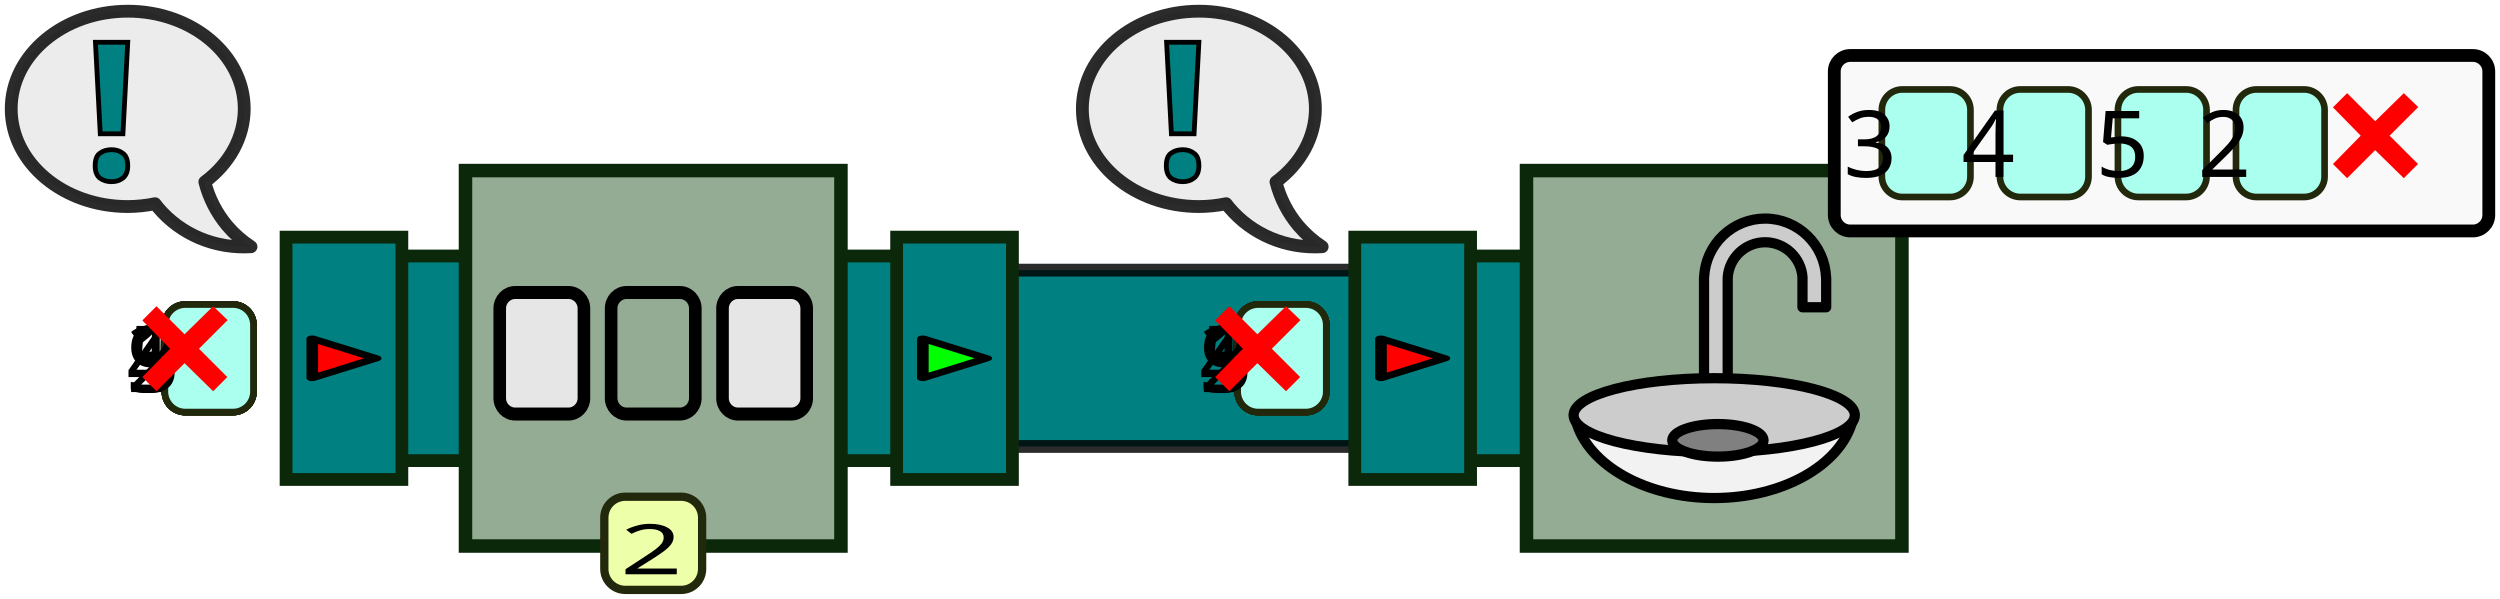
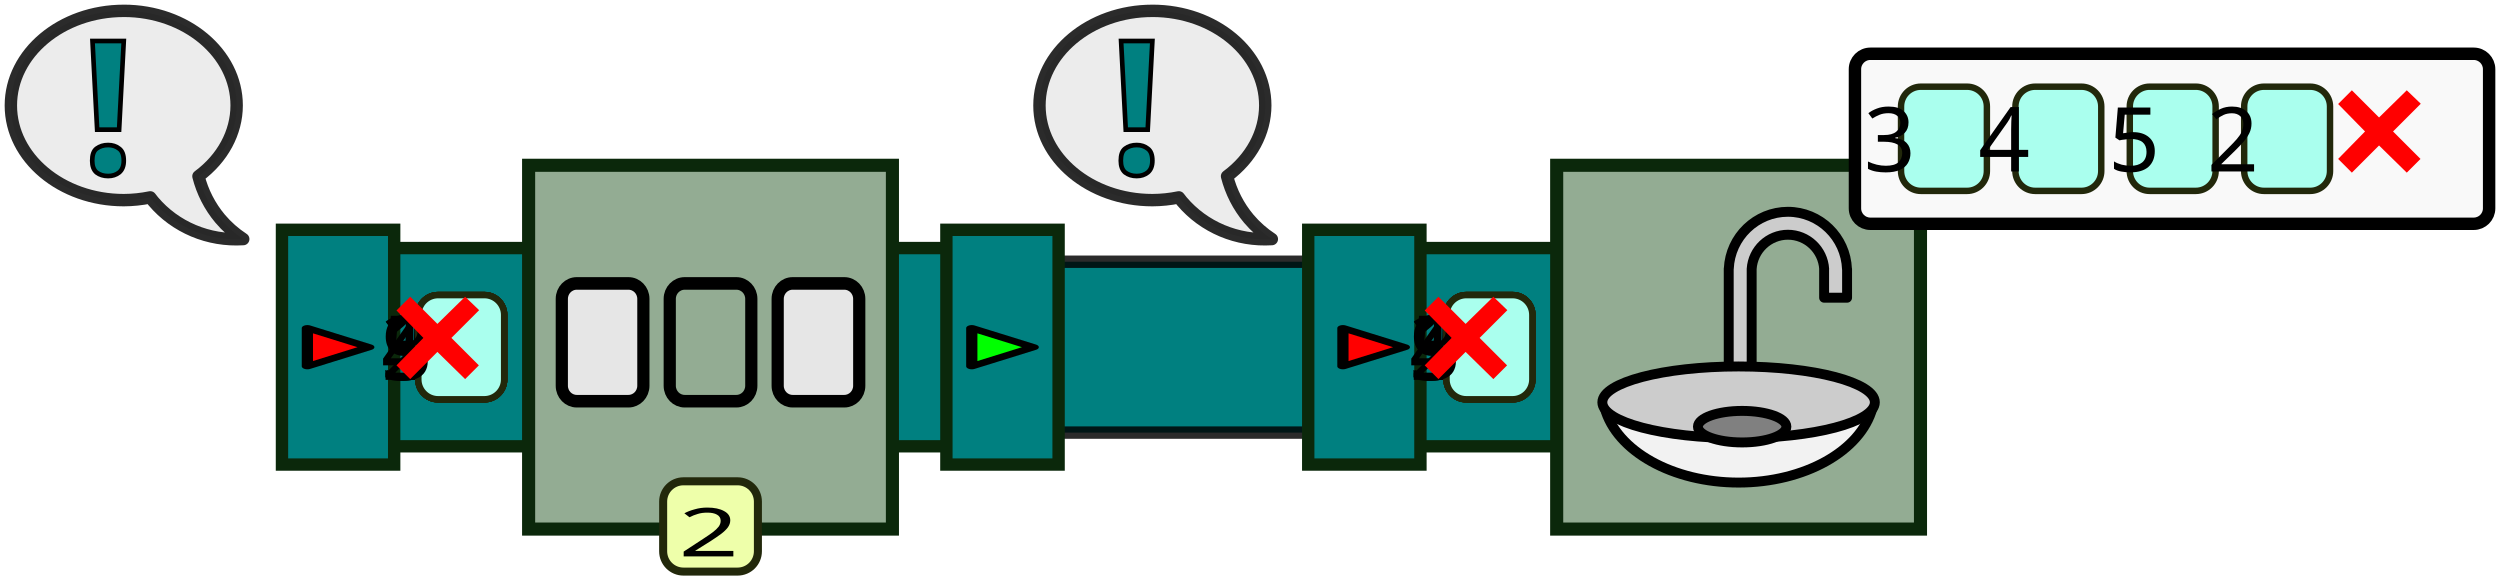
- <svg xmlns="http://www.w3.org/2000/svg" width="521.035" height="124.806" viewBox="0 0 137.857 33.022" version="1.1" id="svg1133">
+ <svg xmlns="http://www.w3.org/2000/svg" width="537.723" height="124.806" viewBox="0 0 142.273 33.022" version="1.1" id="svg1133">
  <defs id="defs1127" />
-   <g id="layer2" transform="translate(-6.379467,-15.95727)">
+   <g id="layer2" transform="translate(-1.964148,-15.95727)">
    <text xml:space="preserve" style="font-style:normal;font-weight:normal;font-size:3.693px;line-height:1.25;font-family:sans-serif;letter-spacing:0px;word-spacing:0px;fill:#000000;fill-opacity:1;stroke:none;stroke-width:0.265" x="162.525" y="8.779" id="text7358">
      <tspan x="162.525" y="8.779" style="stroke-width:0.265" id="tspan7851">BG</tspan>
      <tspan x="162.525" y="13.396" style="stroke-width:0.265" id="tspan4185">+Push0,V03</tspan>
      <tspan x="162.525" y="18.012" style="stroke-width:0.265" id="tspan4193">BG,Push0,Push1,V13</tspan>
      <tspan x="162.525" y="22.629" style="stroke-width:0.265" id="tspan4187">BG,Q0</tspan>
      <tspan x="162.525" y="27.245" style="stroke-width:0.265" id="tspan4189">+Push0,V01</tspan>
      <tspan x="162.525" y="31.862" style="stroke-width:0.265" id="tspan4191">BG,Q0</tspan>
      <tspan x="162.525" y="36.478" style="stroke-width:0.265" id="tspan4203">+Push0,V04</tspan>
      <tspan x="162.525" y="41.095" style="stroke-width:0.265" id="tspan4205">BG,Q0,Push0,Push1,V14</tspan>
      <tspan x="162.525" y="45.712" style="stroke-width:0.265" id="tspan4209">BG,Q0,Q1</tspan>
      <tspan x="162.525" y="50.328" style="stroke-width:0.265" id="tspan4211">+Push0,V01</tspan>
      <tspan x="162.525" y="54.945" style="stroke-width:0.265" id="tspan4213">BG,Q0,Q1</tspan>
      <tspan x="162.525" y="59.561" style="stroke-width:0.265" id="tspan4215">+Push0,V05</tspan>
      <tspan x="162.525" y="64.178" style="stroke-width:0.265" id="tspan4217">BG,Q0,Q1,Push0,Push1,V15</tspan>
      <tspan x="162.525" y="68.794" style="stroke-width:0.265" id="tspan4240">BG,Q0,Q1,Q2</tspan>
      <tspan x="162.525" y="73.411" style="stroke-width:0.265" id="tspan4242">+Push0,V09</tspan>
      <tspan x="162.525" y="78.027" style="stroke-width:0.265" id="tspan4246">BG,Q0,Q1,Q2</tspan>
      <tspan x="162.525" y="82.644" style="stroke-width:0.265" id="tspan4244">+Push0,V02</tspan>
      <tspan x="162.525" y="87.26" style="stroke-width:0.265" id="tspan4250">BG,Q0,Q1,Q2,Push0,Push1,V12</tspan>
      <tspan x="162.525" y="91.877" style="stroke-width:0.265" id="tspan4252">BG,Q0,Q1,Q2,Q3</tspan>
      <tspan x="162.525" y="96.494" style="stroke-width:0.265" id="tspan4258">+Push0,V0X</tspan>
      <tspan x="162.525" y="101.11" style="stroke-width:0.265" id="tspan4262">BG,Q0,Q1,Q2,Q3,Push0,Push1,V1X</tspan>
      <tspan x="162.525" y="105.727" style="stroke-width:0.265" id="tspan4268">BG,Q0,Q1,Q2,Q3,Q4</tspan>
    </text>
  </g>
-   <g id="layer1" transform="translate(-6.379467,-122.4572)" style="display:inline">
+   <g id="layer1" transform="translate(-1.964148,-122.4572)" style="display:inline">
    <rect style="opacity:1;fill:#008080;fill-opacity:1;stroke:#000000;stroke-width:0.706;stroke-linejoin:round;stroke-miterlimit:4;stroke-dasharray:none;stroke-dashoffset:0;stroke-opacity:0.832" id="rect7299" width="43.646" height="9.724" x="58.176" y="137.353" rx="1.795" ry="0.815" />
-     <g id="g17450" transform="matrix(0.2822222,0,0,0.2822222,67.24653,-57.41387)" style="display:inline;fill:#008080;fill-opacity:1">
+     <g id="g17450" transform="matrix(0.2822222,0,0,0.2822222,62.57469,-57.41387)" style="display:inline;fill:#008080;fill-opacity:1">
      <rect style="color:#000000;display:inline;overflow:visible;visibility:visible;fill:#008080;fill-opacity:1;fill-rule:nonzero;stroke:#0b280b;stroke-width:2.496;stroke-miterlimit:4;stroke-dasharray:none;stroke-dashoffset:0;marker:none;enable-background:accumulate" id="rect17452" width="39.971" height="77.252" x="687.362" y="-140.576" transform="rotate(90)" />
      <rect y="-71.664" x="683.676" height="22.627" width="47.344" id="rect17454" style="color:#000000;display:inline;overflow:visible;visibility:visible;fill:#008080;fill-opacity:1;fill-rule:nonzero;stroke:#0b280b;stroke-width:2.496;stroke-miterlimit:4;stroke-dasharray:none;stroke-dashoffset:0;marker:none;enable-background:accumulate" transform="rotate(90)" />
    </g>
-     <path style="display:inline;opacity:1;fill:#ff0000;fill-opacity:1;stroke:#000000;stroke-width:7.472;stroke-linecap:round;stroke-linejoin:round;stroke-miterlimit:4;stroke-dasharray:none;stroke-dashoffset:0;stroke-opacity:1" id="path17464" d="m 57.127,378.819 -47.11,0 23.555,-40.799 z" transform="matrix(0,0.04611835,-0.08565179,0,114.9781,140.6673)" />
+     <path style="display:inline;opacity:1;fill:#ff0000;fill-opacity:1;stroke:#000000;stroke-width:7.472;stroke-linecap:round;stroke-linejoin:round;stroke-miterlimit:4;stroke-dasharray:none;stroke-dashoffset:0;stroke-opacity:1" id="path17464" d="m 57.127,378.819 -47.11,0 23.555,-40.799 z" transform="matrix(0,0.04611835,-0.08565179,0,110.8354,140.6673)" />
    <path style="color:#000000;display:inline;overflow:visible;visibility:visible;fill:#93ac93;fill-opacity:1;fill-rule:nonzero;stroke:#0b280b;stroke-width:0.745;stroke-miterlimit:4;stroke-dasharray:none;stroke-dashoffset:0;marker:none;enable-background:accumulate" d="m 90.554,131.863 v 20.704 h 2.348 16.392 1.964 v -20.704 h -1.964 -16.392 z" id="path17466" />
    <g style="display:inline;fill:#008080;fill-opacity:1" transform="matrix(0.2822222,0,0,0.2822222,8.739854,-57.41387)" id="g1208">
      <rect style="color:#000000;display:inline;overflow:visible;visibility:visible;fill:#008080;fill-opacity:1;fill-rule:nonzero;stroke:#0b280b;stroke-width:2.496;stroke-miterlimit:4;stroke-dasharray:none;stroke-dashoffset:0;marker:none;enable-background:accumulate" id="rect1204" width="39.971" height="77.252" x="687.362" y="97.915" transform="matrix(0,1,1,0,0,0)" />
      <rect y="166.827" x="683.676" height="22.627" width="47.344" id="rect1206" style="color:#000000;display:inline;overflow:visible;visibility:visible;fill:#008080;fill-opacity:1;fill-rule:nonzero;stroke:#0b280b;stroke-width:2.496;stroke-miterlimit:4;stroke-dasharray:none;stroke-dashoffset:0;marker:none;enable-background:accumulate" transform="matrix(0,1,1,0,0,0)" />
    </g>
    <path style="display:inline;opacity:1;fill:#00ff00;fill-opacity:1;stroke:#000000;stroke-width:7.472;stroke-linecap:round;stroke-linejoin:round;stroke-miterlimit:4;stroke-dasharray:none;stroke-dashoffset:0;stroke-opacity:1" id="path1210" d="m 57.127,378.819 -47.11,0 23.555,-40.799 z" transform="matrix(0,0.04611835,-0.08565179,0,89.71435,140.6673)" />
-     <g style="display:inline;fill:#008080;fill-opacity:1" transform="matrix(0.2822222,0,0,0.2822222,8.313602,-57.41387)" id="g3133">
+     <g style="display:inline;fill:#008080;fill-opacity:1" transform="matrix(0.2822222,0,0,0.2822222,4.170925,-57.41387)" id="g3133">
      <rect transform="rotate(90)" y="-140.576" x="687.362" height="77.252" width="39.971" id="rect3129" style="color:#000000;display:inline;overflow:visible;visibility:visible;fill:#008080;fill-opacity:1;fill-rule:nonzero;stroke:#0b280b;stroke-width:2.496;stroke-miterlimit:4;stroke-dasharray:none;stroke-dashoffset:0;marker:none;enable-background:accumulate" />
      <rect transform="rotate(90)" style="color:#000000;display:inline;overflow:visible;visibility:visible;fill:#008080;fill-opacity:1;fill-rule:nonzero;stroke:#0b280b;stroke-width:2.496;stroke-miterlimit:4;stroke-dasharray:none;stroke-dashoffset:0;marker:none;enable-background:accumulate" id="rect3131" width="47.344" height="22.627" x="683.676" y="-71.664" />
    </g>
    <path id="path1214" d="m 32.047,131.863 v 20.704 h 2.348 16.392 1.964 v -20.704 h -1.964 -16.392 z" style="color:#000000;display:inline;overflow:visible;visibility:visible;fill:#93ac93;fill-opacity:1;fill-rule:nonzero;stroke:#0b280b;stroke-width:0.745;stroke-miterlimit:4;stroke-dasharray:none;stroke-dashoffset:0;marker:none;enable-background:accumulate" />
    <rect y="149.848" x="39.703" height="5.138" width="5.393" id="rect17478" style="fill:#eeffaa;fill-opacity:1;stroke:#22280b;stroke-width:0.457;stroke-miterlimit:4;stroke-dasharray:none;stroke-dashoffset:0;stroke-opacity:1" ry="1.155" />
    <text xml:space="preserve" style="font-style:normal;font-weight:normal;font-size:2.745px;line-height:0%;font-family:sans-serif;letter-spacing:0px;word-spacing:0px;fill:#000000;fill-opacity:1;stroke:none;stroke-width:0.229" x="32.522" y="192.295" id="text17480" transform="scale(1.247684,0.8014852)">
      <tspan style="font-style:normal;font-variant:normal;font-weight:normal;font-stretch:normal;font-size:4.793px;line-height:1.25;font-family:sans-serif;-inkscape-font-specification:sans-serif;stroke-width:0.229" id="tspan17482" x="32.522" y="192.295">2</tspan>
    </text>
    <g transform="matrix(0.1612761,0,0,0.1607164,-106.1339,-86.56122)" style="display:inline;stroke-width:2.5;stroke-miterlimit:4;stroke-dasharray:none" id="g27393">
      <g style="stroke-width:1.83;stroke-miterlimit:4;stroke-dasharray:none" transform="matrix(1.343101,0,0,1.390092,-163.7584,761.157)" id="g27395">
        <rect style="opacity:1;fill:#e6e6e6;fill-opacity:1;stroke:#000000;stroke-width:3.207;stroke-linecap:round;stroke-linejoin:round;stroke-miterlimit:4;stroke-dasharray:none;stroke-dashoffset:0;stroke-opacity:1" id="rect27397" width="21.429" height="30" x="768.571" y="460.219" ry="3.929" />
        <rect ry="3.929" y="460.219" x="796.929" height="30" width="21.429" id="rect27399" style="opacity:1;fill:none;fill-opacity:1;stroke:#000000;stroke-width:3.207;stroke-linecap:round;stroke-linejoin:round;stroke-miterlimit:4;stroke-dasharray:none;stroke-dashoffset:0;stroke-opacity:1" />
        <rect style="opacity:1;fill:#e6e6e6;fill-opacity:1;stroke:#000000;stroke-width:3.207;stroke-linecap:round;stroke-linejoin:round;stroke-miterlimit:4;stroke-dasharray:none;stroke-dashoffset:0;stroke-opacity:1" id="rect27401" width="21.429" height="30" x="825.286" y="460.219" ry="3.929" />
      </g>
    </g>
-     <path transform="matrix(0,0.04611835,-0.08565179,0,56.04513,140.6673)" d="m 57.127,378.819 -47.11,0 23.555,-40.799 z" id="path3135" style="display:inline;opacity:1;fill:#ff0000;fill-opacity:1;stroke:#000000;stroke-width:7.472;stroke-linecap:round;stroke-linejoin:round;stroke-miterlimit:4;stroke-dasharray:none;stroke-dashoffset:0;stroke-opacity:1" />
+     <path transform="matrix(0,0.04611835,-0.08565179,0,51.90245,140.6673)" d="m 57.127,378.819 -47.11,0 23.555,-40.799 z" id="path3135" style="display:inline;opacity:1;fill:#ff0000;fill-opacity:1;stroke:#000000;stroke-width:7.472;stroke-linecap:round;stroke-linejoin:round;stroke-miterlimit:4;stroke-dasharray:none;stroke-dashoffset:0;stroke-opacity:1" />
    <rect style="display:inline;opacity:1;fill:#f9f9f9;fill-opacity:1;stroke:#000000;stroke-width:0.706;stroke-linecap:round;stroke-linejoin:round;stroke-miterlimit:4;stroke-dasharray:none;stroke-dashoffset:0;stroke-opacity:1" id="rect5412" width="36.091" height="9.676" x="107.528" y="125.517" ry="0.878" />
    <g style="display:inline" id="g22851" transform="matrix(0.3584663,0,0,0.3584876,8.944209,170.4661)">
      <path id="path22809" d="m 235.284,-69.146 a 21.63,14.453 0 0 0 21.262,11.835 21.63,14.453 0 0 0 21.256,-11.835 z" style="opacity:1;fill:#f2f2f2;fill-opacity:1;stroke:#000000;stroke-width:1.575;stroke-linecap:round;stroke-linejoin:round;stroke-miterlimit:4;stroke-dasharray:none;stroke-dashoffset:0;stroke-opacity:1" />
      <path id="path22840" d="m 264.371,-100.299 a 9.399,9.446 0 0 0 -9.383,9.029 h -0.012 v 0.303 16.756 h 3.643 v -17.016 a 5.776,5.804 0 0 1 5.752,-5.43 5.776,5.804 0 0 1 5.76,5.455 h -0.01 v 4.543 h 3.645 v -4.309 -0.234 h -0.014 a 9.399,9.446 0 0 0 -9.381,-9.098 z" style="opacity:1;fill:#cccccc;fill-opacity:1;stroke:#000000;stroke-width:1.575;stroke-linecap:round;stroke-linejoin:round;stroke-miterlimit:4;stroke-dasharray:none;stroke-dashoffset:0;stroke-opacity:1" />
      <ellipse style="opacity:1;fill:#cccccc;fill-opacity:1;stroke:#000000;stroke-width:1.575;stroke-linecap:round;stroke-linejoin:round;stroke-miterlimit:4;stroke-dasharray:none;stroke-dashoffset:0;stroke-opacity:1" id="ellipse22811" cx="256.543" cy="-70.056" rx="21.63" ry="5.69" />
      <ellipse ry="2.504" rx="7.021" cy="-66.187" cx="257.109" id="ellipse22846" style="opacity:1;fill:#808080;fill-opacity:1;stroke:#000000;stroke-width:1.575;stroke-linecap:round;stroke-linejoin:round;stroke-miterlimit:4;stroke-dasharray:none;stroke-dashoffset:0;stroke-opacity:1" />
    </g>
  </g>
-   <g id="layer5" transform="translate(-1.916021,-10.84606)">
+   <g id="layer5" transform="translate(2.499298,-10.84606)">
    <g id="g6012" transform="matrix(0.2822222,0,0,0.2822222,15.30387,-349.4674)">
      <rect ry="3.993" style="fill:#aaffee;fill-opacity:1;stroke:#22280b;stroke-width:1.3;stroke-miterlimit:4;stroke-dasharray:none;stroke-dashoffset:0;stroke-opacity:1" id="rect6003" width="17.311" height="21.011" x="320.256" y="1294.182" />
      <text id="text6005" y="1316.371" x="327.68" style="font-style:normal;font-weight:normal;line-height:0%;font-family:sans-serif;letter-spacing:0px;word-spacing:0px;fill:#000000;fill-opacity:1;stroke:none;stroke-width:0.709;stroke-miterlimit:4;stroke-dasharray:none" xml:space="preserve" transform="scale(1.003881,0.9961336)">
        <tspan y="1316.371" x="327.68" id="tspan6007" style="font-style:normal;font-size:18.163px;line-height:1.25;font-family:sans-serif;text-align:center;text-anchor:middle;stroke-width:0.709;stroke-miterlimit:4;stroke-dasharray:none">3</tspan>
      </text>
    </g>
  </g>
-   <g id="layer6" transform="translate(-1.916021,-10.84606)">
+   <g id="layer6" transform="translate(2.499298,-10.84606)">
    <g transform="matrix(0.2822222,0,0,0.2822222,21.81338,-349.4674)" id="g6017">
      <rect y="1294.182" x="320.256" height="21.011" width="17.311" id="rect6019" style="fill:#aaffee;fill-opacity:1;stroke:#22280b;stroke-width:1.3;stroke-miterlimit:4;stroke-dasharray:none;stroke-dashoffset:0;stroke-opacity:1" ry="3.993" />
      <text transform="scale(1.003881,0.9961336)" xml:space="preserve" style="font-style:normal;font-weight:normal;line-height:0%;font-family:sans-serif;letter-spacing:0px;word-spacing:0px;fill:#000000;fill-opacity:1;stroke:none;stroke-width:0.709;stroke-miterlimit:4;stroke-dasharray:none" x="327.68" y="1316.371" id="text6021">
        <tspan style="font-style:normal;font-size:18.163px;line-height:1.25;font-family:sans-serif;text-align:center;text-anchor:middle;stroke-width:0.709;stroke-miterlimit:4;stroke-dasharray:none" id="tspan6023" x="327.68" y="1316.371">4</tspan>
      </text>
    </g>
  </g>
-   <g id="layer7" style="display:inline" transform="translate(-1.916021,-10.84606)">
+   <g id="layer7" style="display:inline" transform="translate(2.499298,-10.84606)">
    <rect y="15.779" x="118.706" height="5.93" width="4.885" id="rect6027" style="fill:#aaffee;fill-opacity:1;stroke:#22280b;stroke-width:0.367;stroke-miterlimit:4;stroke-dasharray:none;stroke-dashoffset:0;stroke-opacity:1" ry="1.127" />
    <text transform="scale(1.003881,0.9961336)" xml:space="preserve" style="font-style:normal;font-weight:normal;font-size:3.387px;line-height:0%;font-family:sans-serif;letter-spacing:0px;word-spacing:0px;fill:#000000;fill-opacity:1;stroke:none;stroke-width:0.2;stroke-miterlimit:4;stroke-dasharray:none" x="120.692" y="20.685" id="text6029">
      <tspan style="font-style:normal;font-size:5.126px;line-height:1.25;font-family:sans-serif;text-align:center;text-anchor:middle;stroke-width:0.2;stroke-miterlimit:4;stroke-dasharray:none" id="tspan6031" x="120.692" y="20.685">5</tspan>
    </text>
  </g>
-   <g id="layer8" transform="translate(-1.916021,-10.84606)">
+   <g id="layer8" transform="translate(2.499298,-10.84606)">
    <g id="g6037" transform="matrix(0.2822222,0,0,0.2822222,34.83236,-349.4674)">
      <rect ry="3.993" style="fill:#aaffee;fill-opacity:1;stroke:#22280b;stroke-width:1.3;stroke-miterlimit:4;stroke-dasharray:none;stroke-dashoffset:0;stroke-opacity:1" id="rect6039" width="17.311" height="21.011" x="320.256" y="1294.182" />
      <text id="text6041" y="1316.371" x="327.68" style="font-style:normal;font-weight:normal;line-height:0%;font-family:sans-serif;letter-spacing:0px;word-spacing:0px;fill:#000000;fill-opacity:1;stroke:none;stroke-width:0.709;stroke-miterlimit:4;stroke-dasharray:none" xml:space="preserve" transform="scale(1.003881,0.9961336)">
        <tspan y="1316.371" x="327.68" id="tspan6043" style="font-style:normal;font-size:18.163px;line-height:1.25;font-family:sans-serif;text-align:center;text-anchor:middle;stroke-width:0.709;stroke-miterlimit:4;stroke-dasharray:none">2</tspan>
      </text>
    </g>
  </g>
-   <g id="layer10" style="display:inline" transform="translate(-1.916021,-10.84606)">
+   <g id="layer10" style="display:inline" transform="translate(2.499298,-10.84606)">
    <text xml:space="preserve" style="font-style:normal;font-weight:normal;font-size:10.583px;line-height:1.25;font-family:sans-serif;letter-spacing:0px;word-spacing:0px;display:inline;fill:#ff0000;fill-opacity:1;stroke:none;stroke-width:0.265" x="129.891" y="22.062" id="text7894-0-3">
      <tspan id="tspan7892-2-5" x="129.891" y="22.062" style="font-weight:bold;fill:#ff0000;stroke-width:0.265">×</tspan>
    </text>
  </g>
-   <g id="layer3" transform="translate(-6.379467,-15.95727)">
-     <g id="g3157-3" transform="translate(-75.37001)">
+   <g id="layer3" transform="translate(-1.964148,-15.95727)">
+     <g id="g3157-3" transform="translate(-79.78533)">
      <path id="path7341-6-6" d="m 88.792,16.575 a 6.426,5.386 0 0 0 -6.425,5.386 6.426,5.386 0 0 0 6.425,5.386 6.426,5.386 0 0 0 1.507,-0.157 6.237,6.426 49.841 0 0 0.173,0.221 6.237,6.426 49.841 0 0 5.119,2.152 6.237,6.426 49.841 0 1 -1.314,-1.16 6.237,6.426 49.841 0 1 -1.234,-2.414 6.426,5.386 0 0 0 2.174,-4.029 6.426,5.386 0 0 0 -6.426,-5.386 z" style="opacity:1;fill:#ececec;fill-opacity:1;stroke:#000000;stroke-width:0.706;stroke-linejoin:round;stroke-miterlimit:4;stroke-dasharray:none;stroke-dashoffset:0;stroke-opacity:0.832" />
      <text id="text7337-7-7" y="25.835" x="86.386" style="font-style:normal;font-weight:normal;font-size:10.583px;line-height:1.25;font-family:sans-serif;letter-spacing:0px;word-spacing:0px;fill:#008080;fill-opacity:1;stroke:#000000;stroke-width:0.265" xml:space="preserve">
        <tspan style="font-weight:bold;fill:#008080;stroke:#000000;stroke-width:0.265" y="25.835" x="86.386" id="tspan7335-5-5">!</tspan>
      </text>
    </g>
  </g>
-   <g id="layer4" transform="translate(-6.379467,-15.95727)" style="display:inline">
-     <g id="g3157" transform="translate(-16.30344)">
+   <g id="layer4" transform="translate(-1.964148,-15.95727)" style="display:inline">
+     <g id="g3157" transform="translate(-21.24793)">
      <path id="path7341-6" d="m 88.792,16.575 a 6.426,5.386 0 0 0 -6.425,5.386 6.426,5.386 0 0 0 6.425,5.386 6.426,5.386 0 0 0 1.507,-0.157 6.237,6.426 49.841 0 0 0.173,0.221 6.237,6.426 49.841 0 0 5.119,2.152 6.237,6.426 49.841 0 1 -1.314,-1.16 6.237,6.426 49.841 0 1 -1.234,-2.414 6.426,5.386 0 0 0 2.174,-4.029 6.426,5.386 0 0 0 -6.426,-5.386 z" style="opacity:1;fill:#ececec;fill-opacity:1;stroke:#000000;stroke-width:0.706;stroke-linejoin:round;stroke-miterlimit:4;stroke-dasharray:none;stroke-dashoffset:0;stroke-opacity:0.832" />
      <text id="text7337-7" y="25.835" x="86.386" style="font-style:normal;font-weight:normal;font-size:10.583px;line-height:1.25;font-family:sans-serif;letter-spacing:0px;word-spacing:0px;fill:#008080;fill-opacity:1;stroke:#000000;stroke-width:0.265" xml:space="preserve">
        <tspan style="font-weight:bold;fill:#008080;stroke:#000000;stroke-width:0.265" y="25.835" x="86.386" id="tspan7335-5">!</tspan>
      </text>
    </g>
  </g>
-   <g style="display:inline" id="g7596" transform="translate(-6.379467,-15.95727)">
-     <g transform="matrix(0.2822222,0,0,0.2822222,-74.91368,-332.4962)" id="g7594">
+   <g style="display:inline" id="g7596" transform="translate(-1.964148,-15.95727)">
+     <g transform="matrix(0.2822222,0,0,0.2822222,-64.61383,-332.4962)" id="g7594">
      <rect y="1294.182" x="320.256" height="21.011" width="17.311" id="rect7588" style="fill:#aaffee;fill-opacity:1;stroke:#22280b;stroke-width:1.3;stroke-miterlimit:4;stroke-dasharray:none;stroke-dashoffset:0;stroke-opacity:1" ry="3.993" />
      <text transform="scale(1.003881,0.9961336)" xml:space="preserve" style="font-style:normal;font-weight:normal;line-height:0%;font-family:sans-serif;letter-spacing:0px;word-spacing:0px;fill:#000000;fill-opacity:1;stroke:none;stroke-width:0.709;stroke-miterlimit:4;stroke-dasharray:none" x="327.68" y="1316.371" id="text7592">
        <tspan style="font-style:normal;font-size:18.163px;line-height:1.25;font-family:sans-serif;text-align:center;text-anchor:middle;stroke-width:0.709;stroke-miterlimit:4;stroke-dasharray:none" id="tspan7590" x="327.68" y="1316.371">2</tspan>
      </text>
    </g>
  </g>
-   <g id="g7586" style="display:inline" transform="translate(-6.379467,-15.95727)">
-     <g id="g7584" transform="matrix(0.2822222,0,0,0.2822222,-74.91368,-332.4962)">
+   <g id="g7586" style="display:inline" transform="translate(-1.964148,-15.95727)">
+     <g id="g7584" transform="matrix(0.2822222,0,0,0.2822222,-64.61383,-332.4962)">
      <rect ry="3.993" style="fill:#aaffee;fill-opacity:1;stroke:#22280b;stroke-width:1.3;stroke-miterlimit:4;stroke-dasharray:none;stroke-dashoffset:0;stroke-opacity:1" id="rect7578" width="17.311" height="21.011" x="320.256" y="1294.182" />
      <text id="text7582" y="1316.371" x="327.68" style="font-style:normal;font-weight:normal;line-height:0%;font-family:sans-serif;letter-spacing:0px;word-spacing:0px;fill:#000000;fill-opacity:1;stroke:none;stroke-width:0.709;stroke-miterlimit:4;stroke-dasharray:none" xml:space="preserve" transform="scale(1.003881,0.9961336)">
        <tspan y="1316.371" x="327.68" id="tspan7580" style="font-style:normal;font-size:18.163px;line-height:1.25;font-family:sans-serif;text-align:center;text-anchor:middle;stroke-width:0.709;stroke-miterlimit:4;stroke-dasharray:none">9</tspan>
      </text>
    </g>
  </g>
-   <g style="display:inline" id="g7576" transform="translate(-6.379467,-15.95727)">
-     <g transform="matrix(0.2822222,0,0,0.2822222,-74.91368,-332.4962)" id="g7574">
+   <g style="display:inline" id="g7576" transform="translate(-1.964148,-15.95727)">
+     <g transform="matrix(0.2822222,0,0,0.2822222,-64.61383,-332.4962)" id="g7574">
      <rect y="1294.182" x="320.256" height="21.011" width="17.311" id="rect7568" style="fill:#aaffee;fill-opacity:1;stroke:#22280b;stroke-width:1.3;stroke-miterlimit:4;stroke-dasharray:none;stroke-dashoffset:0;stroke-opacity:1" ry="3.993" />
      <text transform="scale(1.003881,0.9961336)" xml:space="preserve" style="font-style:normal;font-weight:normal;line-height:0%;font-family:sans-serif;letter-spacing:0px;word-spacing:0px;fill:#000000;fill-opacity:1;stroke:none;stroke-width:0.709;stroke-miterlimit:4;stroke-dasharray:none" x="327.68" y="1316.371" id="text7572">
        <tspan style="font-style:normal;font-size:18.163px;line-height:1.25;font-family:sans-serif;text-align:center;text-anchor:middle;stroke-width:0.709;stroke-miterlimit:4;stroke-dasharray:none" id="tspan7570" x="327.68" y="1316.371">5</tspan>
      </text>
    </g>
  </g>
-   <g id="g7566" style="display:inline" transform="translate(-6.379467,-15.95727)">
-     <g id="g7564" transform="matrix(0.2822222,0,0,0.2822222,-74.91368,-332.4962)">
+   <g id="g7566" style="display:inline" transform="translate(-1.964148,-15.95727)">
+     <g id="g7564" transform="matrix(0.2822222,0,0,0.2822222,-64.61383,-332.4962)">
      <rect ry="3.993" style="fill:#aaffee;fill-opacity:1;stroke:#22280b;stroke-width:1.3;stroke-miterlimit:4;stroke-dasharray:none;stroke-dashoffset:0;stroke-opacity:1" id="rect7558" width="17.311" height="21.011" x="320.256" y="1294.182" />
      <text id="text7562" y="1316.371" x="327.68" style="font-style:normal;font-weight:normal;line-height:0%;font-family:sans-serif;letter-spacing:0px;word-spacing:0px;fill:#000000;fill-opacity:1;stroke:none;stroke-width:0.709;stroke-miterlimit:4;stroke-dasharray:none" xml:space="preserve" transform="scale(1.003881,0.9961336)">
        <tspan y="1316.371" x="327.68" id="tspan7560" style="font-style:normal;font-size:18.163px;line-height:1.25;font-family:sans-serif;text-align:center;text-anchor:middle;stroke-width:0.709;stroke-miterlimit:4;stroke-dasharray:none">4</tspan>
      </text>
    </g>
  </g>
-   <g id="g7556" style="display:inline" transform="translate(-6.379467,-15.95727)">
-     <g transform="matrix(0.2822222,0,0,0.2822222,-74.91368,-332.4962)" id="g7554">
+   <g id="g7556" style="display:inline" transform="translate(-1.964148,-15.95727)">
+     <g transform="matrix(0.2822222,0,0,0.2822222,-64.61383,-332.4962)" id="g7554">
      <rect y="1294.182" x="320.256" height="21.011" width="17.311" id="rect7548" style="fill:#aaffee;fill-opacity:1;stroke:#22280b;stroke-width:1.3;stroke-miterlimit:4;stroke-dasharray:none;stroke-dashoffset:0;stroke-opacity:1" ry="3.993" />
      <text transform="scale(1.003881,0.9961336)" xml:space="preserve" style="font-style:normal;font-weight:normal;line-height:0%;font-family:sans-serif;letter-spacing:0px;word-spacing:0px;fill:#000000;fill-opacity:1;stroke:none;stroke-width:0.709;stroke-miterlimit:4;stroke-dasharray:none" x="327.68" y="1316.371" id="text7552">
        <tspan style="font-style:normal;font-size:18.163px;line-height:1.25;font-family:sans-serif;text-align:center;text-anchor:middle;stroke-width:0.709;stroke-miterlimit:4;stroke-dasharray:none" id="tspan7550" x="327.68" y="1316.371">1</tspan>
      </text>
    </g>
  </g>
-   <g id="layer14" style="display:inline" transform="translate(-6.379467,-15.95727)">
-     <g id="g6012-6" transform="matrix(0.2822222,0,0,0.2822222,-74.91368,-332.4962)">
+   <g id="layer14" style="display:inline" transform="translate(-1.964148,-15.95727)">
+     <g id="g6012-6" transform="matrix(0.2822222,0,0,0.2822222,-64.61383,-332.4962)">
      <rect ry="3.993" style="fill:#aaffee;fill-opacity:1;stroke:#22280b;stroke-width:1.3;stroke-miterlimit:4;stroke-dasharray:none;stroke-dashoffset:0;stroke-opacity:1" id="rect6003-2" width="17.311" height="21.011" x="320.256" y="1294.182" />
      <text id="text6005-6" y="1316.371" x="327.68" style="font-style:normal;font-weight:normal;line-height:0%;font-family:sans-serif;letter-spacing:0px;word-spacing:0px;fill:#000000;fill-opacity:1;stroke:none;stroke-width:0.709;stroke-miterlimit:4;stroke-dasharray:none" xml:space="preserve" transform="scale(1.003881,0.9961336)">
        <tspan y="1316.371" x="327.68" id="tspan6007-1" style="font-style:normal;font-size:18.163px;line-height:1.25;font-family:sans-serif;text-align:center;text-anchor:middle;stroke-width:0.709;stroke-miterlimit:4;stroke-dasharray:none">3</tspan>
      </text>
    </g>
  </g>
-   <g transform="translate(-6.379467,-15.95727)" id="g7890" style="display:inline">
-     <text xml:space="preserve" style="font-style:normal;font-weight:normal;font-size:10.583px;line-height:1.25;font-family:sans-serif;letter-spacing:0px;word-spacing:0px;fill:#ff0000;fill-opacity:1;stroke:none;stroke-width:0.265" x="13.556" y="38.921" id="text7894">
-       <tspan id="tspan7892" x="13.556" y="38.921" style="font-weight:bold;fill:#ff0000;stroke-width:0.265">×</tspan>
-     </text>
-   </g>
-   <g id="g7700" style="display:inline" transform="translate(-6.379467,-15.95727)">
-     <g id="g7698" transform="matrix(0.2822222,0,0,0.2822222,-15.75579,-332.4962)">
+   <g transform="translate(-1.964148,-15.95727)" id="g7890" style="display:inline">
+     <text xml:space="preserve" style="font-style:normal;font-weight:normal;font-size:10.583px;line-height:1.25;font-family:sans-serif;letter-spacing:0px;word-spacing:0px;fill:#ff0000;fill-opacity:1;stroke:none;stroke-width:0.265" x="23.856" y="38.921" id="text7894">
+       <tspan id="tspan7892" x="23.856" y="38.921" style="font-weight:bold;fill:#ff0000;stroke-width:0.265">×</tspan>
+     </text>
+   </g>
+   <g id="g7700" style="display:inline" transform="translate(-1.964148,-15.95727)">
+     <g id="g7698" transform="matrix(0.2822222,0,0,0.2822222,-6.100117,-332.4962)">
      <rect ry="3.993" style="fill:#aaffee;fill-opacity:1;stroke:#22280b;stroke-width:1.3;stroke-miterlimit:4;stroke-dasharray:none;stroke-dashoffset:0;stroke-opacity:1" id="rect7692" width="17.311" height="21.011" x="320.256" y="1294.182" />
      <text id="text7696" y="1316.371" x="327.68" style="font-style:normal;font-weight:normal;line-height:0%;font-family:sans-serif;letter-spacing:0px;word-spacing:0px;fill:#000000;fill-opacity:1;stroke:none;stroke-width:0.709;stroke-miterlimit:4;stroke-dasharray:none" xml:space="preserve" transform="scale(1.003881,0.9961336)">
        <tspan y="1316.371" x="327.68" id="tspan7694" style="font-style:normal;font-size:18.163px;line-height:1.25;font-family:sans-serif;text-align:center;text-anchor:middle;stroke-width:0.709;stroke-miterlimit:4;stroke-dasharray:none">2</tspan>
      </text>
    </g>
  </g>
-   <g style="display:inline" id="g7690" transform="translate(-6.379467,-15.95727)">
-     <g transform="matrix(0.2822222,0,0,0.2822222,-15.75579,-332.4962)" id="g7688">
+   <g style="display:inline" id="g7690" transform="translate(-1.964148,-15.95727)">
+     <g transform="matrix(0.2822222,0,0,0.2822222,-6.100117,-332.4962)" id="g7688">
      <rect y="1294.182" x="320.256" height="21.011" width="17.311" id="rect7682" style="fill:#aaffee;fill-opacity:1;stroke:#22280b;stroke-width:1.3;stroke-miterlimit:4;stroke-dasharray:none;stroke-dashoffset:0;stroke-opacity:1" ry="3.993" />
      <text transform="scale(1.003881,0.9961336)" xml:space="preserve" style="font-style:normal;font-weight:normal;line-height:0%;font-family:sans-serif;letter-spacing:0px;word-spacing:0px;fill:#000000;fill-opacity:1;stroke:none;stroke-width:0.709;stroke-miterlimit:4;stroke-dasharray:none" x="327.68" y="1316.371" id="text7686">
        <tspan style="font-style:normal;font-size:18.163px;line-height:1.25;font-family:sans-serif;text-align:center;text-anchor:middle;stroke-width:0.709;stroke-miterlimit:4;stroke-dasharray:none" id="tspan7684" x="327.68" y="1316.371">9</tspan>
      </text>
    </g>
  </g>
-   <g id="g7680" style="display:inline" transform="translate(-6.379467,-15.95727)">
-     <g id="g7678" transform="matrix(0.2822222,0,0,0.2822222,-15.75579,-332.4962)">
+   <g id="g7680" style="display:inline" transform="translate(-1.964148,-15.95727)">
+     <g id="g7678" transform="matrix(0.2822222,0,0,0.2822222,-6.100117,-332.4962)">
      <rect ry="3.993" style="fill:#aaffee;fill-opacity:1;stroke:#22280b;stroke-width:1.3;stroke-miterlimit:4;stroke-dasharray:none;stroke-dashoffset:0;stroke-opacity:1" id="rect7672" width="17.311" height="21.011" x="320.256" y="1294.182" />
      <text id="text7676" y="1316.371" x="327.68" style="font-style:normal;font-weight:normal;line-height:0%;font-family:sans-serif;letter-spacing:0px;word-spacing:0px;fill:#000000;fill-opacity:1;stroke:none;stroke-width:0.709;stroke-miterlimit:4;stroke-dasharray:none" xml:space="preserve" transform="scale(1.003881,0.9961336)">
        <tspan y="1316.371" x="327.68" id="tspan7674" style="font-style:normal;font-size:18.163px;line-height:1.25;font-family:sans-serif;text-align:center;text-anchor:middle;stroke-width:0.709;stroke-miterlimit:4;stroke-dasharray:none">5</tspan>
      </text>
    </g>
  </g>
-   <g style="display:inline" id="g7670" transform="translate(-6.379467,-15.95727)">
-     <g transform="matrix(0.2822222,0,0,0.2822222,-15.75579,-332.4962)" id="g7668">
+   <g style="display:inline" id="g7670" transform="translate(-1.964148,-15.95727)">
+     <g transform="matrix(0.2822222,0,0,0.2822222,-6.100117,-332.4962)" id="g7668">
      <rect y="1294.182" x="320.256" height="21.011" width="17.311" id="rect7662" style="fill:#aaffee;fill-opacity:1;stroke:#22280b;stroke-width:1.3;stroke-miterlimit:4;stroke-dasharray:none;stroke-dashoffset:0;stroke-opacity:1" ry="3.993" />
      <text transform="scale(1.003881,0.9961336)" xml:space="preserve" style="font-style:normal;font-weight:normal;line-height:0%;font-family:sans-serif;letter-spacing:0px;word-spacing:0px;fill:#000000;fill-opacity:1;stroke:none;stroke-width:0.709;stroke-miterlimit:4;stroke-dasharray:none" x="327.68" y="1316.371" id="text7666">
        <tspan style="font-style:normal;font-size:18.163px;line-height:1.25;font-family:sans-serif;text-align:center;text-anchor:middle;stroke-width:0.709;stroke-miterlimit:4;stroke-dasharray:none" id="tspan7664" x="327.68" y="1316.371">4</tspan>
      </text>
    </g>
  </g>
-   <g id="g7660" style="display:inline" transform="translate(-6.379467,-15.95727)">
-     <g id="g7658" transform="matrix(0.2822222,0,0,0.2822222,-15.75579,-332.4962)">
+   <g id="g7660" style="display:inline" transform="translate(-1.964148,-15.95727)">
+     <g id="g7658" transform="matrix(0.2822222,0,0,0.2822222,-6.100117,-332.4962)">
      <rect ry="3.993" style="fill:#aaffee;fill-opacity:1;stroke:#22280b;stroke-width:1.3;stroke-miterlimit:4;stroke-dasharray:none;stroke-dashoffset:0;stroke-opacity:1" id="rect7652" width="17.311" height="21.011" x="320.256" y="1294.182" />
      <text id="text7656" y="1316.371" x="327.68" style="font-style:normal;font-weight:normal;line-height:0%;font-family:sans-serif;letter-spacing:0px;word-spacing:0px;fill:#000000;fill-opacity:1;stroke:none;stroke-width:0.709;stroke-miterlimit:4;stroke-dasharray:none" xml:space="preserve" transform="scale(1.003881,0.9961336)">
        <tspan y="1316.371" x="327.68" id="tspan7654" style="font-style:normal;font-size:18.163px;line-height:1.25;font-family:sans-serif;text-align:center;text-anchor:middle;stroke-width:0.709;stroke-miterlimit:4;stroke-dasharray:none">1</tspan>
      </text>
    </g>
  </g>
-   <g id="g7650" style="display:inline" transform="translate(-6.379467,-15.95727)">
-     <g transform="matrix(0.2822222,0,0,0.2822222,-15.75579,-332.4962)" id="g7648">
+   <g id="g7650" style="display:inline" transform="translate(-1.964148,-15.95727)">
+     <g transform="matrix(0.2822222,0,0,0.2822222,-6.100117,-332.4962)" id="g7648">
      <rect y="1294.182" x="320.256" height="21.011" width="17.311" id="rect7642" style="fill:#aaffee;fill-opacity:1;stroke:#22280b;stroke-width:1.3;stroke-miterlimit:4;stroke-dasharray:none;stroke-dashoffset:0;stroke-opacity:1" ry="3.993" />
      <text transform="scale(1.003881,0.9961336)" xml:space="preserve" style="font-style:normal;font-weight:normal;line-height:0%;font-family:sans-serif;letter-spacing:0px;word-spacing:0px;fill:#000000;fill-opacity:1;stroke:none;stroke-width:0.709;stroke-miterlimit:4;stroke-dasharray:none" x="327.68" y="1316.371" id="text7646">
        <tspan style="font-style:normal;font-size:18.163px;line-height:1.25;font-family:sans-serif;text-align:center;text-anchor:middle;stroke-width:0.709;stroke-miterlimit:4;stroke-dasharray:none" id="tspan7644" x="327.68" y="1316.371">3</tspan>
      </text>
    </g>
  </g>
-   <g transform="translate(-6.379467,-15.95727)" style="display:inline" id="g7924">
-     <text xml:space="preserve" style="font-style:normal;font-weight:normal;font-size:10.583px;line-height:1.25;font-family:sans-serif;letter-spacing:0px;word-spacing:0px;display:inline;fill:#ff0000;fill-opacity:1;stroke:none;stroke-width:0.265" x="72.714" y="38.921" id="text7894-0">
-       <tspan id="tspan7892-2" x="72.714" y="38.921" style="font-weight:bold;fill:#ff0000;stroke-width:0.265">×</tspan>
+   <g transform="translate(-1.964148,-15.95727)" style="display:inline" id="g7924">
+     <text xml:space="preserve" style="font-style:normal;font-weight:normal;font-size:10.583px;line-height:1.25;font-family:sans-serif;letter-spacing:0px;word-spacing:0px;display:inline;fill:#ff0000;fill-opacity:1;stroke:none;stroke-width:0.265" x="82.37" y="38.921" id="text7894-0">
+       <tspan id="tspan7892-2" x="82.37" y="38.921" style="font-weight:bold;fill:#ff0000;stroke-width:0.265">×</tspan>
    </text>
  </g>
</svg>
